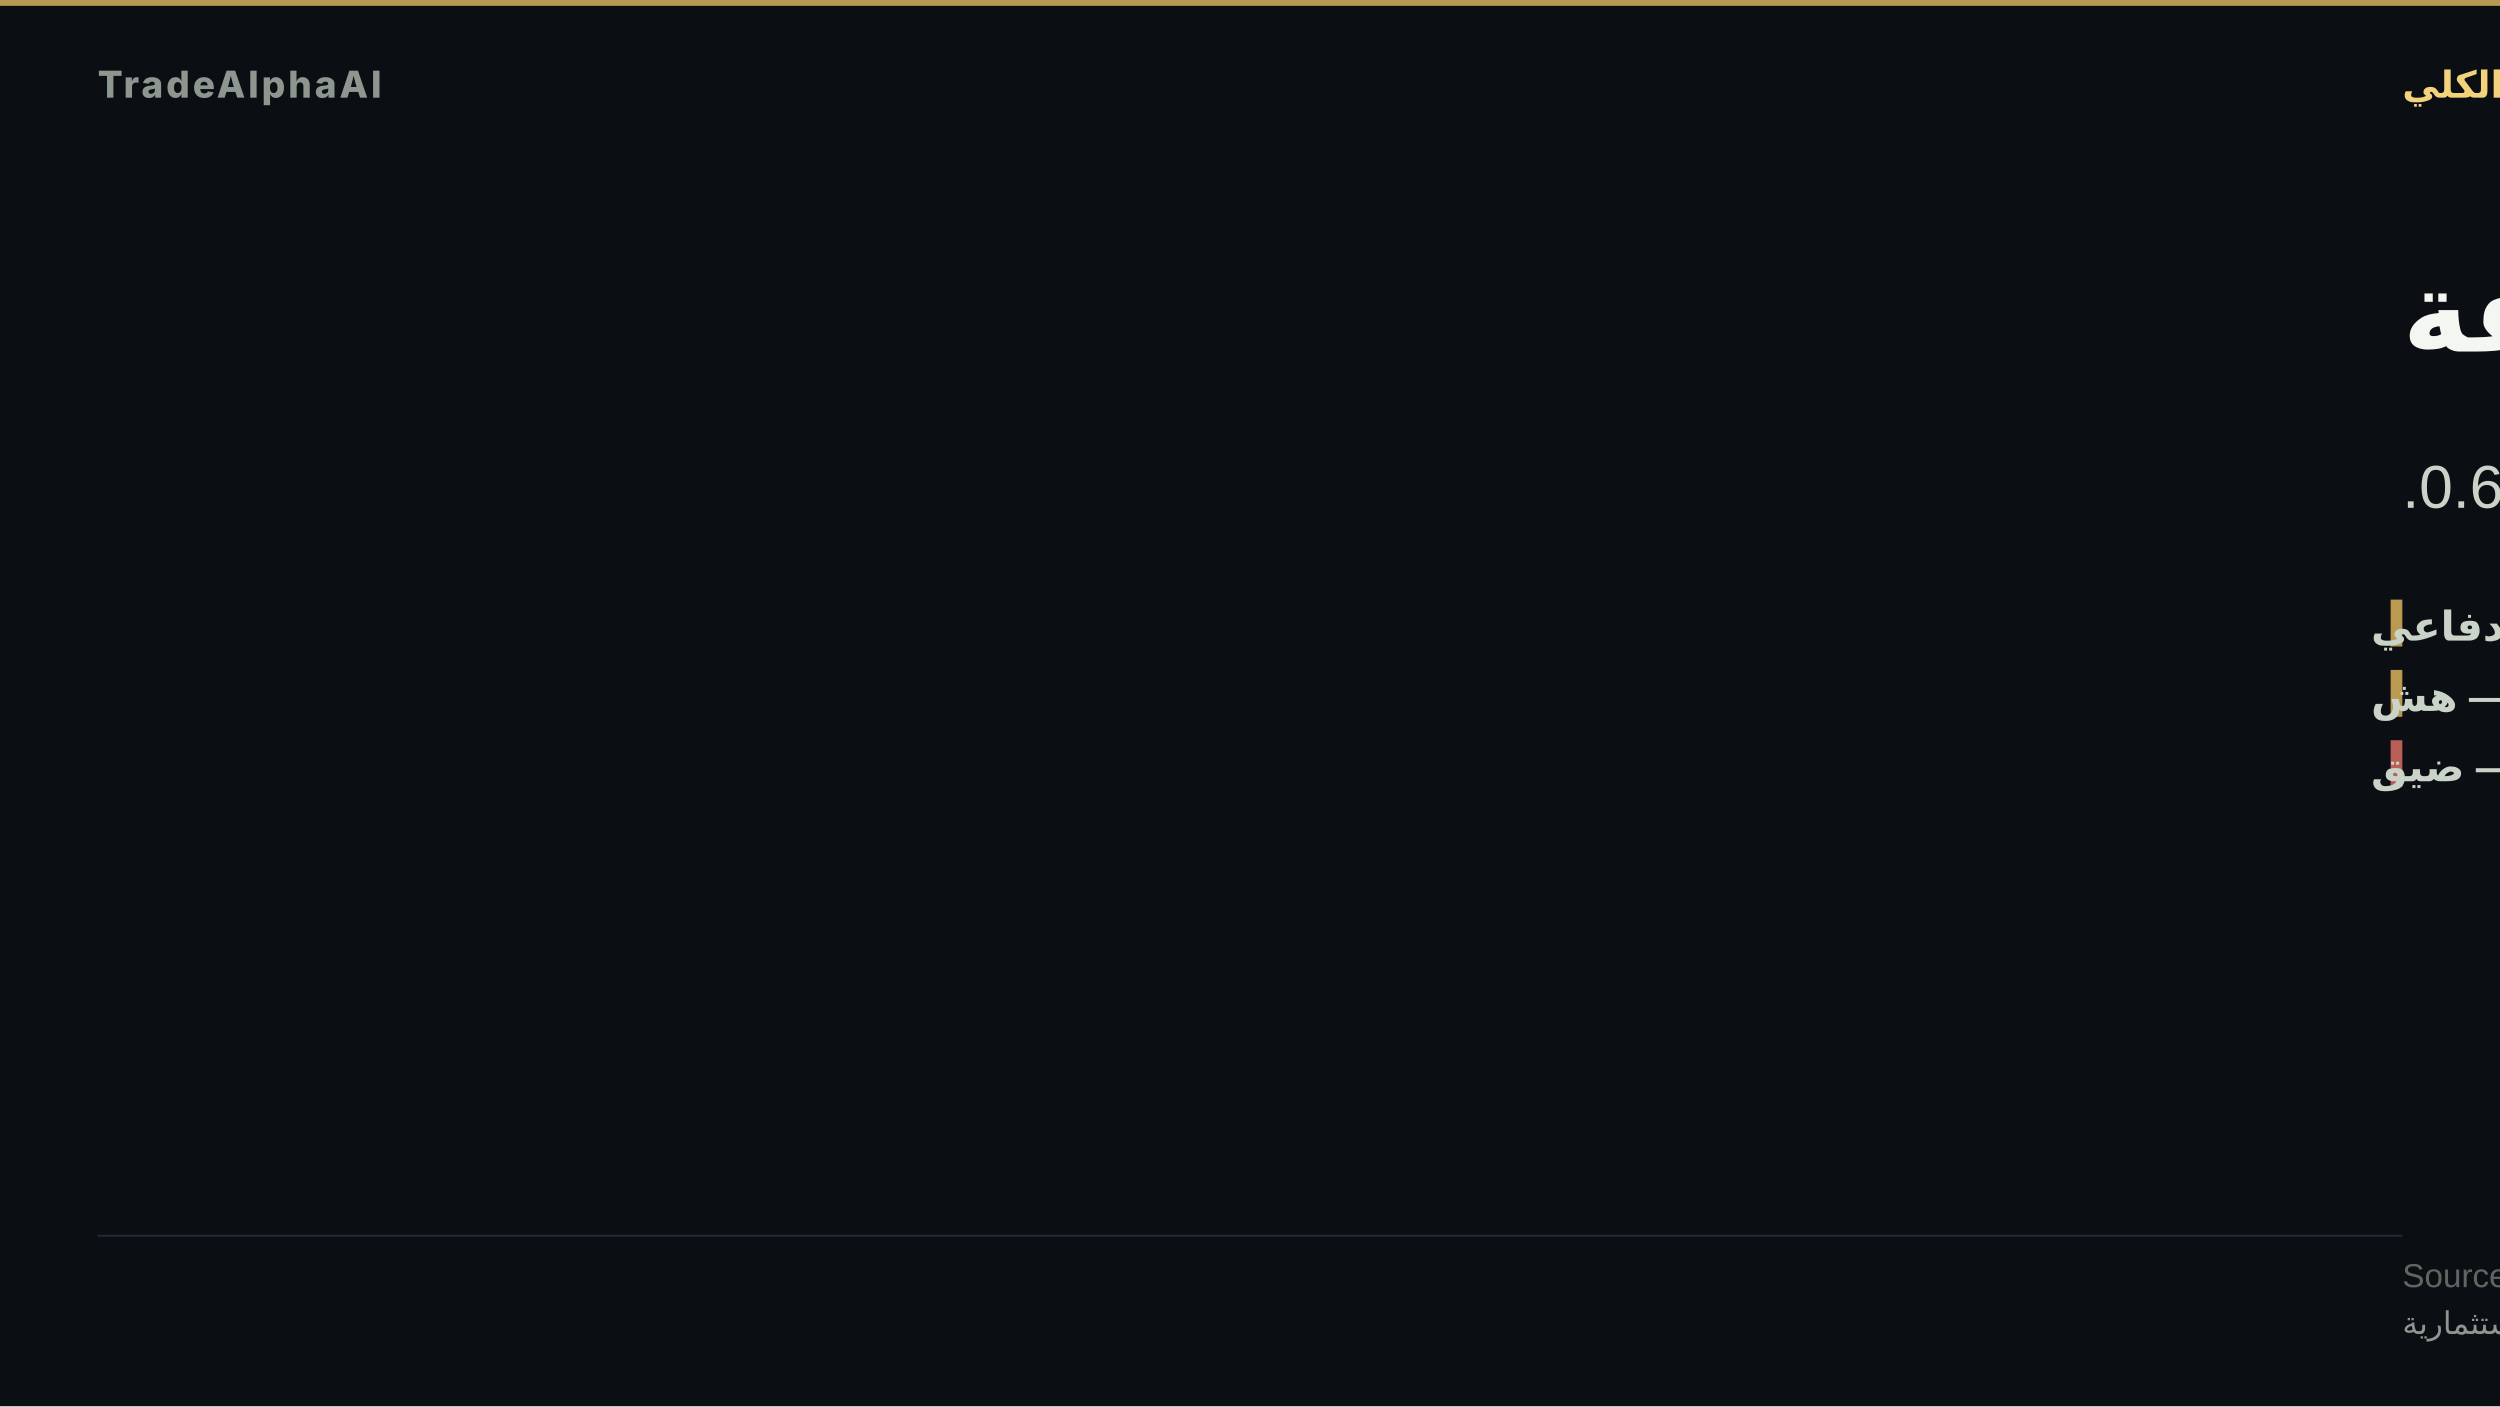
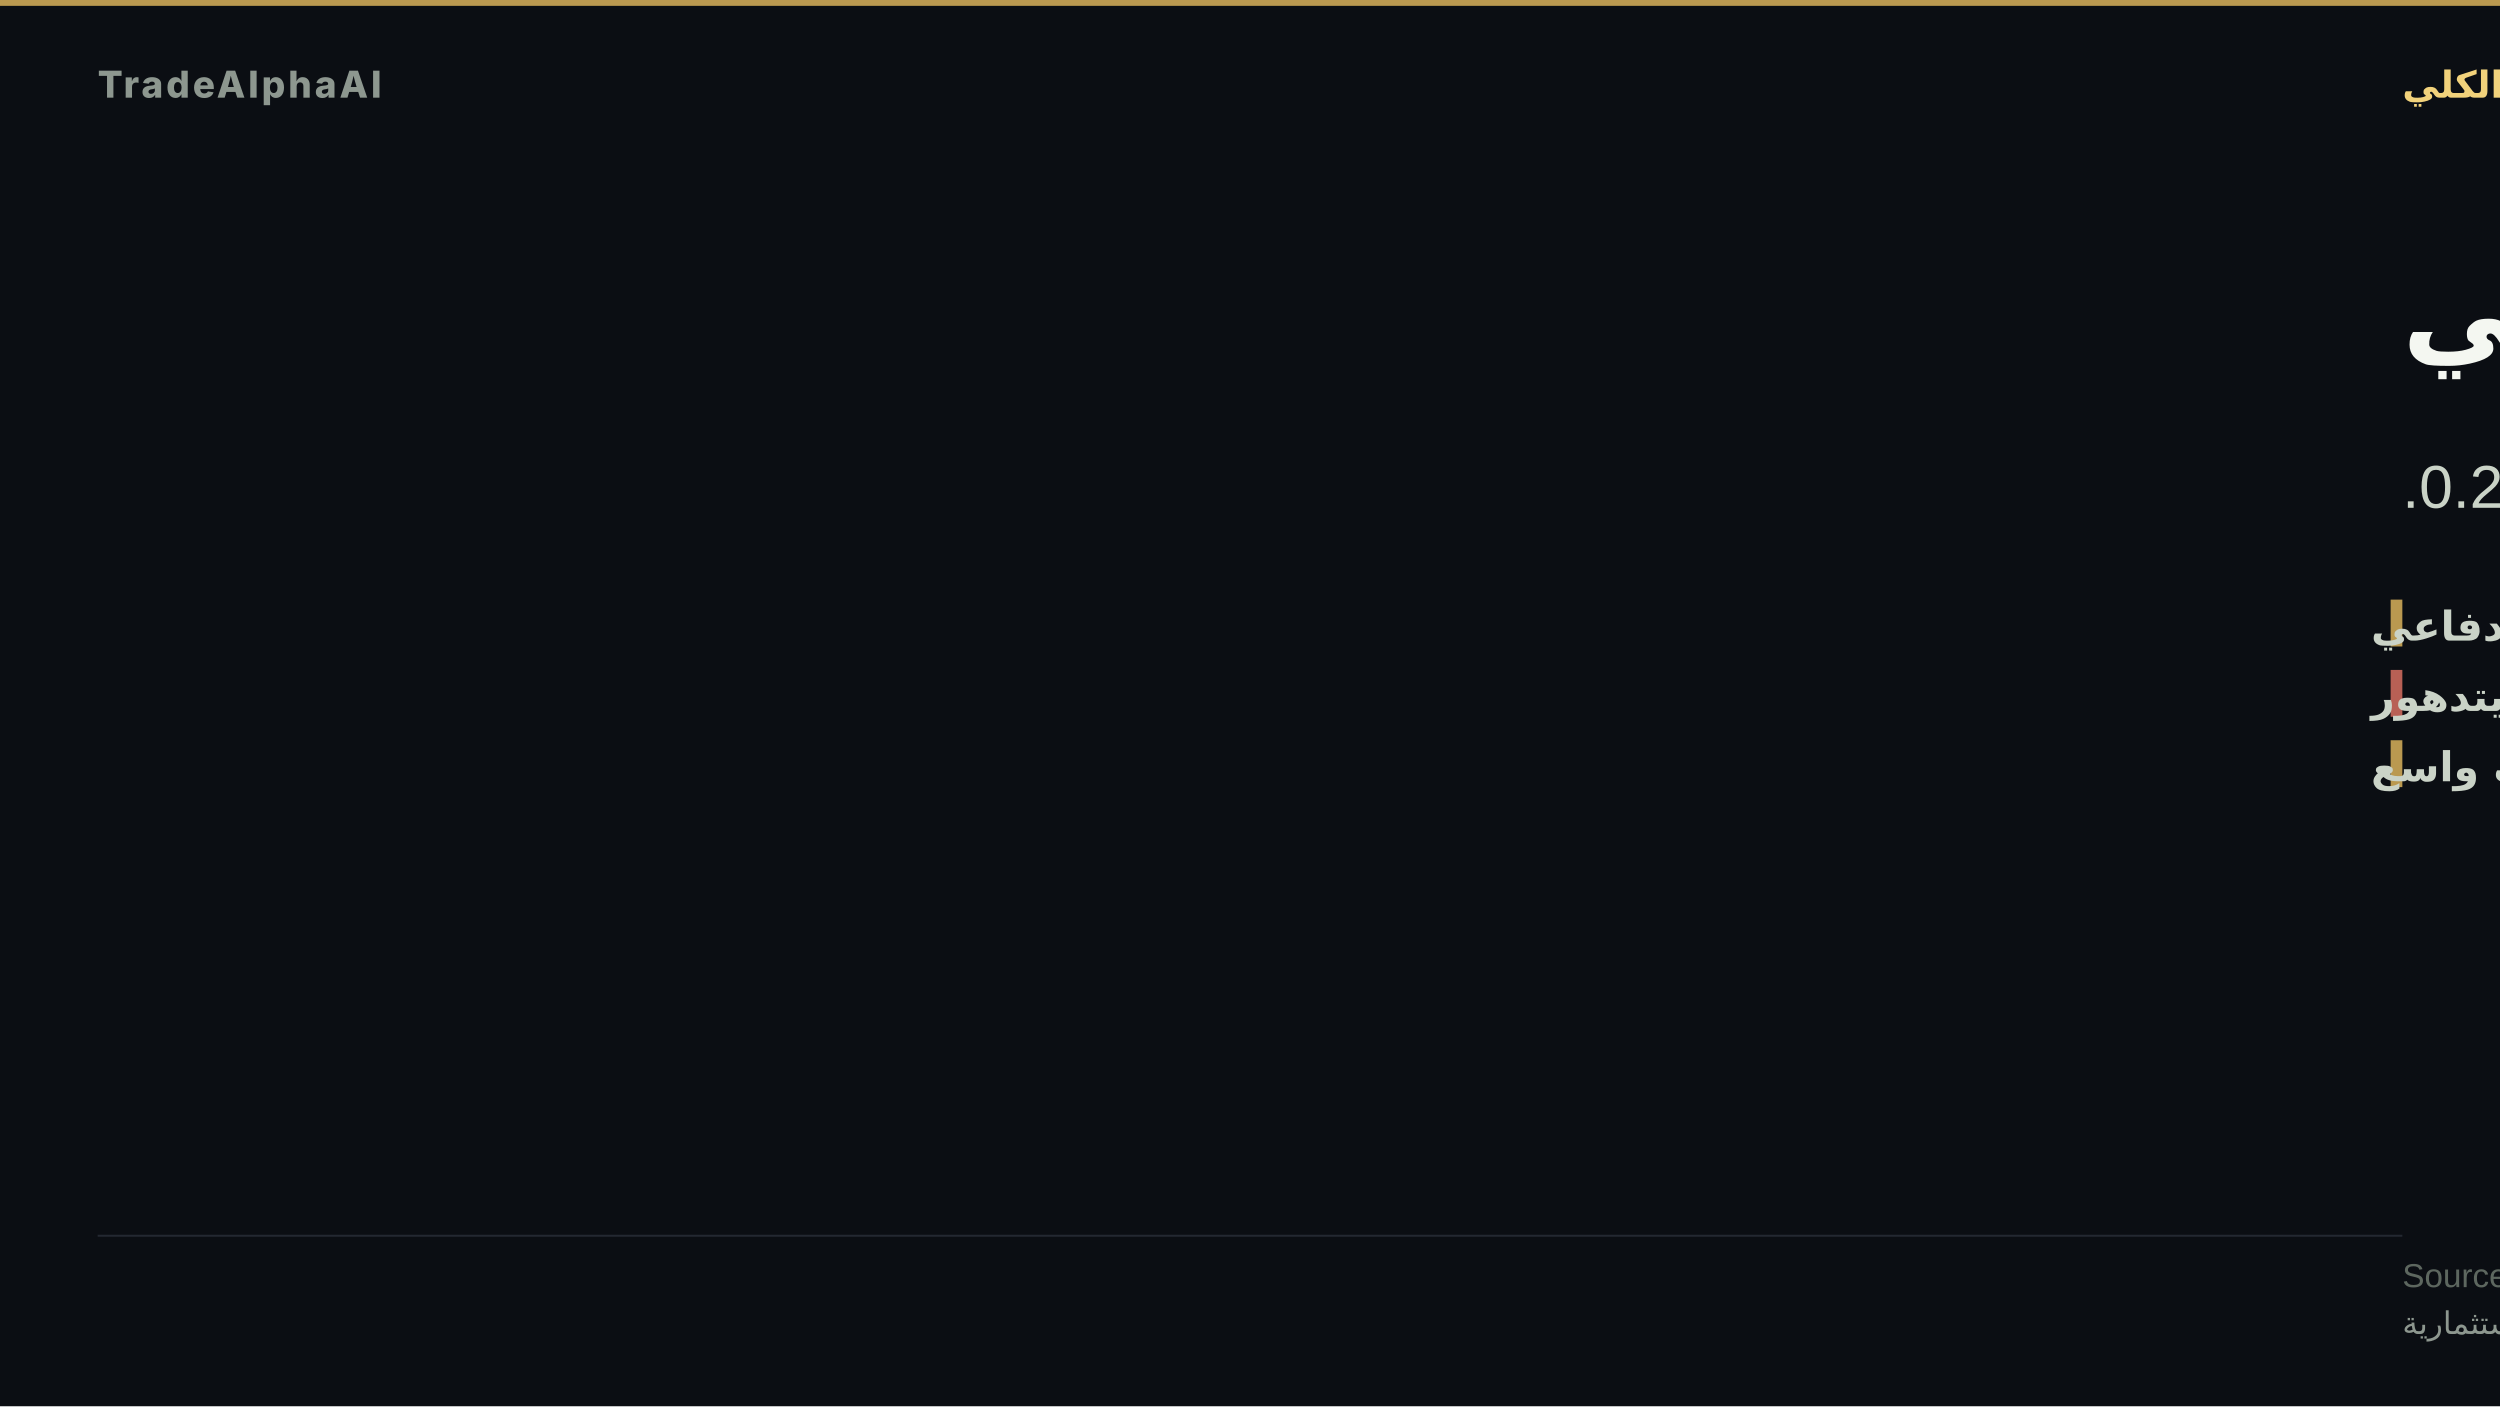
- <svg xmlns="http://www.w3.org/2000/svg" width="1280" height="720" viewBox="0 0 1280 720" role="img" aria-label="قيادة ضيقة">
+ <svg xmlns="http://www.w3.org/2000/svg" width="1280" height="720" viewBox="0 0 1280 720" role="img" aria-label="تدوير دفاعي">
  <rect width="1280" height="720" fill="#0b0e13" />
  <rect x="0" y="0" width="1280" height="3" fill="#d8b15a" opacity="0.85" />
  <text x="50" y="50" font-family="'Inter','Segoe UI','Helvetica Neue',Arial,sans-serif" font-size="19" font-weight="800" letter-spacing="1.5" fill="#8d978f" text-anchor="start">TradeAlphaAI</text>
  <text x="1230" y="50" font-family="'Tajawal','Cairo','Segoe UI',Arial,sans-serif" font-size="19" font-weight="700" letter-spacing="0" fill="#f2d27b" text-anchor="end" direction="rtl">النظام الكلي</text>
-   <text x="1230" y="180" font-family="'Tajawal','Cairo','Segoe UI',Arial,sans-serif" font-size="58" font-weight="800" fill="#f4f7f1" text-anchor="end" direction="rtl">قيادة ضيقة</text>
-   <text x="1230" y="260" font-family="'Tajawal','Cairo','Segoe UI',Arial,sans-serif" font-size="31" font-weight="500" fill="#cad3c7" text-anchor="end" direction="rtl">سيولة طلب دفاعي · استقرار هش · اتساق 0.6.</text>
+   <text x="1230" y="180" font-family="'Tajawal','Cairo','Segoe UI',Arial,sans-serif" font-size="58" font-weight="800" fill="#f4f7f1" text-anchor="end" direction="rtl">تدوير دفاعي</text>
+   <text x="1230" y="260" font-family="'Tajawal','Cairo','Segoe UI',Arial,sans-serif" font-size="31" font-weight="500" fill="#cad3c7" text-anchor="end" direction="rtl">سيولة طلب دفاعي · استقرار يتدهور · اتساق 0.2.</text>
  <rect x="1224" y="307" width="6" height="24" fill="#d8b15a" opacity="0.85" />
  <text x="1214" y="328" font-family="'Tajawal','Cairo','Segoe UI',Arial,sans-serif" font-size="21" font-weight="600" fill="#cad3c7" text-anchor="end" direction="rtl">السيولة — طلب دفاعي</text>
-   <rect x="1224" y="343" width="6" height="24" fill="#d8b15a" opacity="0.85" />
-   <text x="1214" y="364" font-family="'Tajawal','Cairo','Segoe UI',Arial,sans-serif" font-size="21" font-weight="600" fill="#cad3c7" text-anchor="end" direction="rtl">الاستقرار — هش</text>
-   <rect x="1224" y="379" width="6" height="24" fill="#d66e60" opacity="0.85" />
-   <text x="1214" y="400" font-family="'Tajawal','Cairo','Segoe UI',Arial,sans-serif" font-size="21" font-weight="600" fill="#cad3c7" text-anchor="end" direction="rtl">الاتساع — ضيق</text>
+   <rect x="1224" y="343" width="6" height="24" fill="#d66e60" opacity="0.85" />
+   <text x="1214" y="364" font-family="'Tajawal','Cairo','Segoe UI',Arial,sans-serif" font-size="21" font-weight="600" fill="#cad3c7" text-anchor="end" direction="rtl">الاستقرار — يتدهور</text>
+   <rect x="1224" y="379" width="6" height="24" fill="#d8b15a" opacity="0.85" />
+   <text x="1214" y="400" font-family="'Tajawal','Cairo','Segoe UI',Arial,sans-serif" font-size="21" font-weight="600" fill="#cad3c7" text-anchor="end" direction="rtl">الاتساع — ضعف واسع</text>
  <rect x="50" y="632.2" width="1180" height="1" fill="rgba(148,163,184,0.18)" />
  <text x="1230" y="659" font-family="'Tajawal','Cairo','Segoe UI',Arial,sans-serif" font-size="17" fill="#5d675f" text-anchor="end" direction="rtl">Source: TradeAlphaAI macro-reactions + liquidity-regime artifacts</text>
  <text x="1230" y="683" font-family="'Tajawal','Cairo','Segoe UI',Arial,sans-serif" font-size="16" fill="#8d978f" text-anchor="end" direction="rtl">استخبارات سوق تعليمية — ليست نصيحة استثمارية</text>
</svg>
